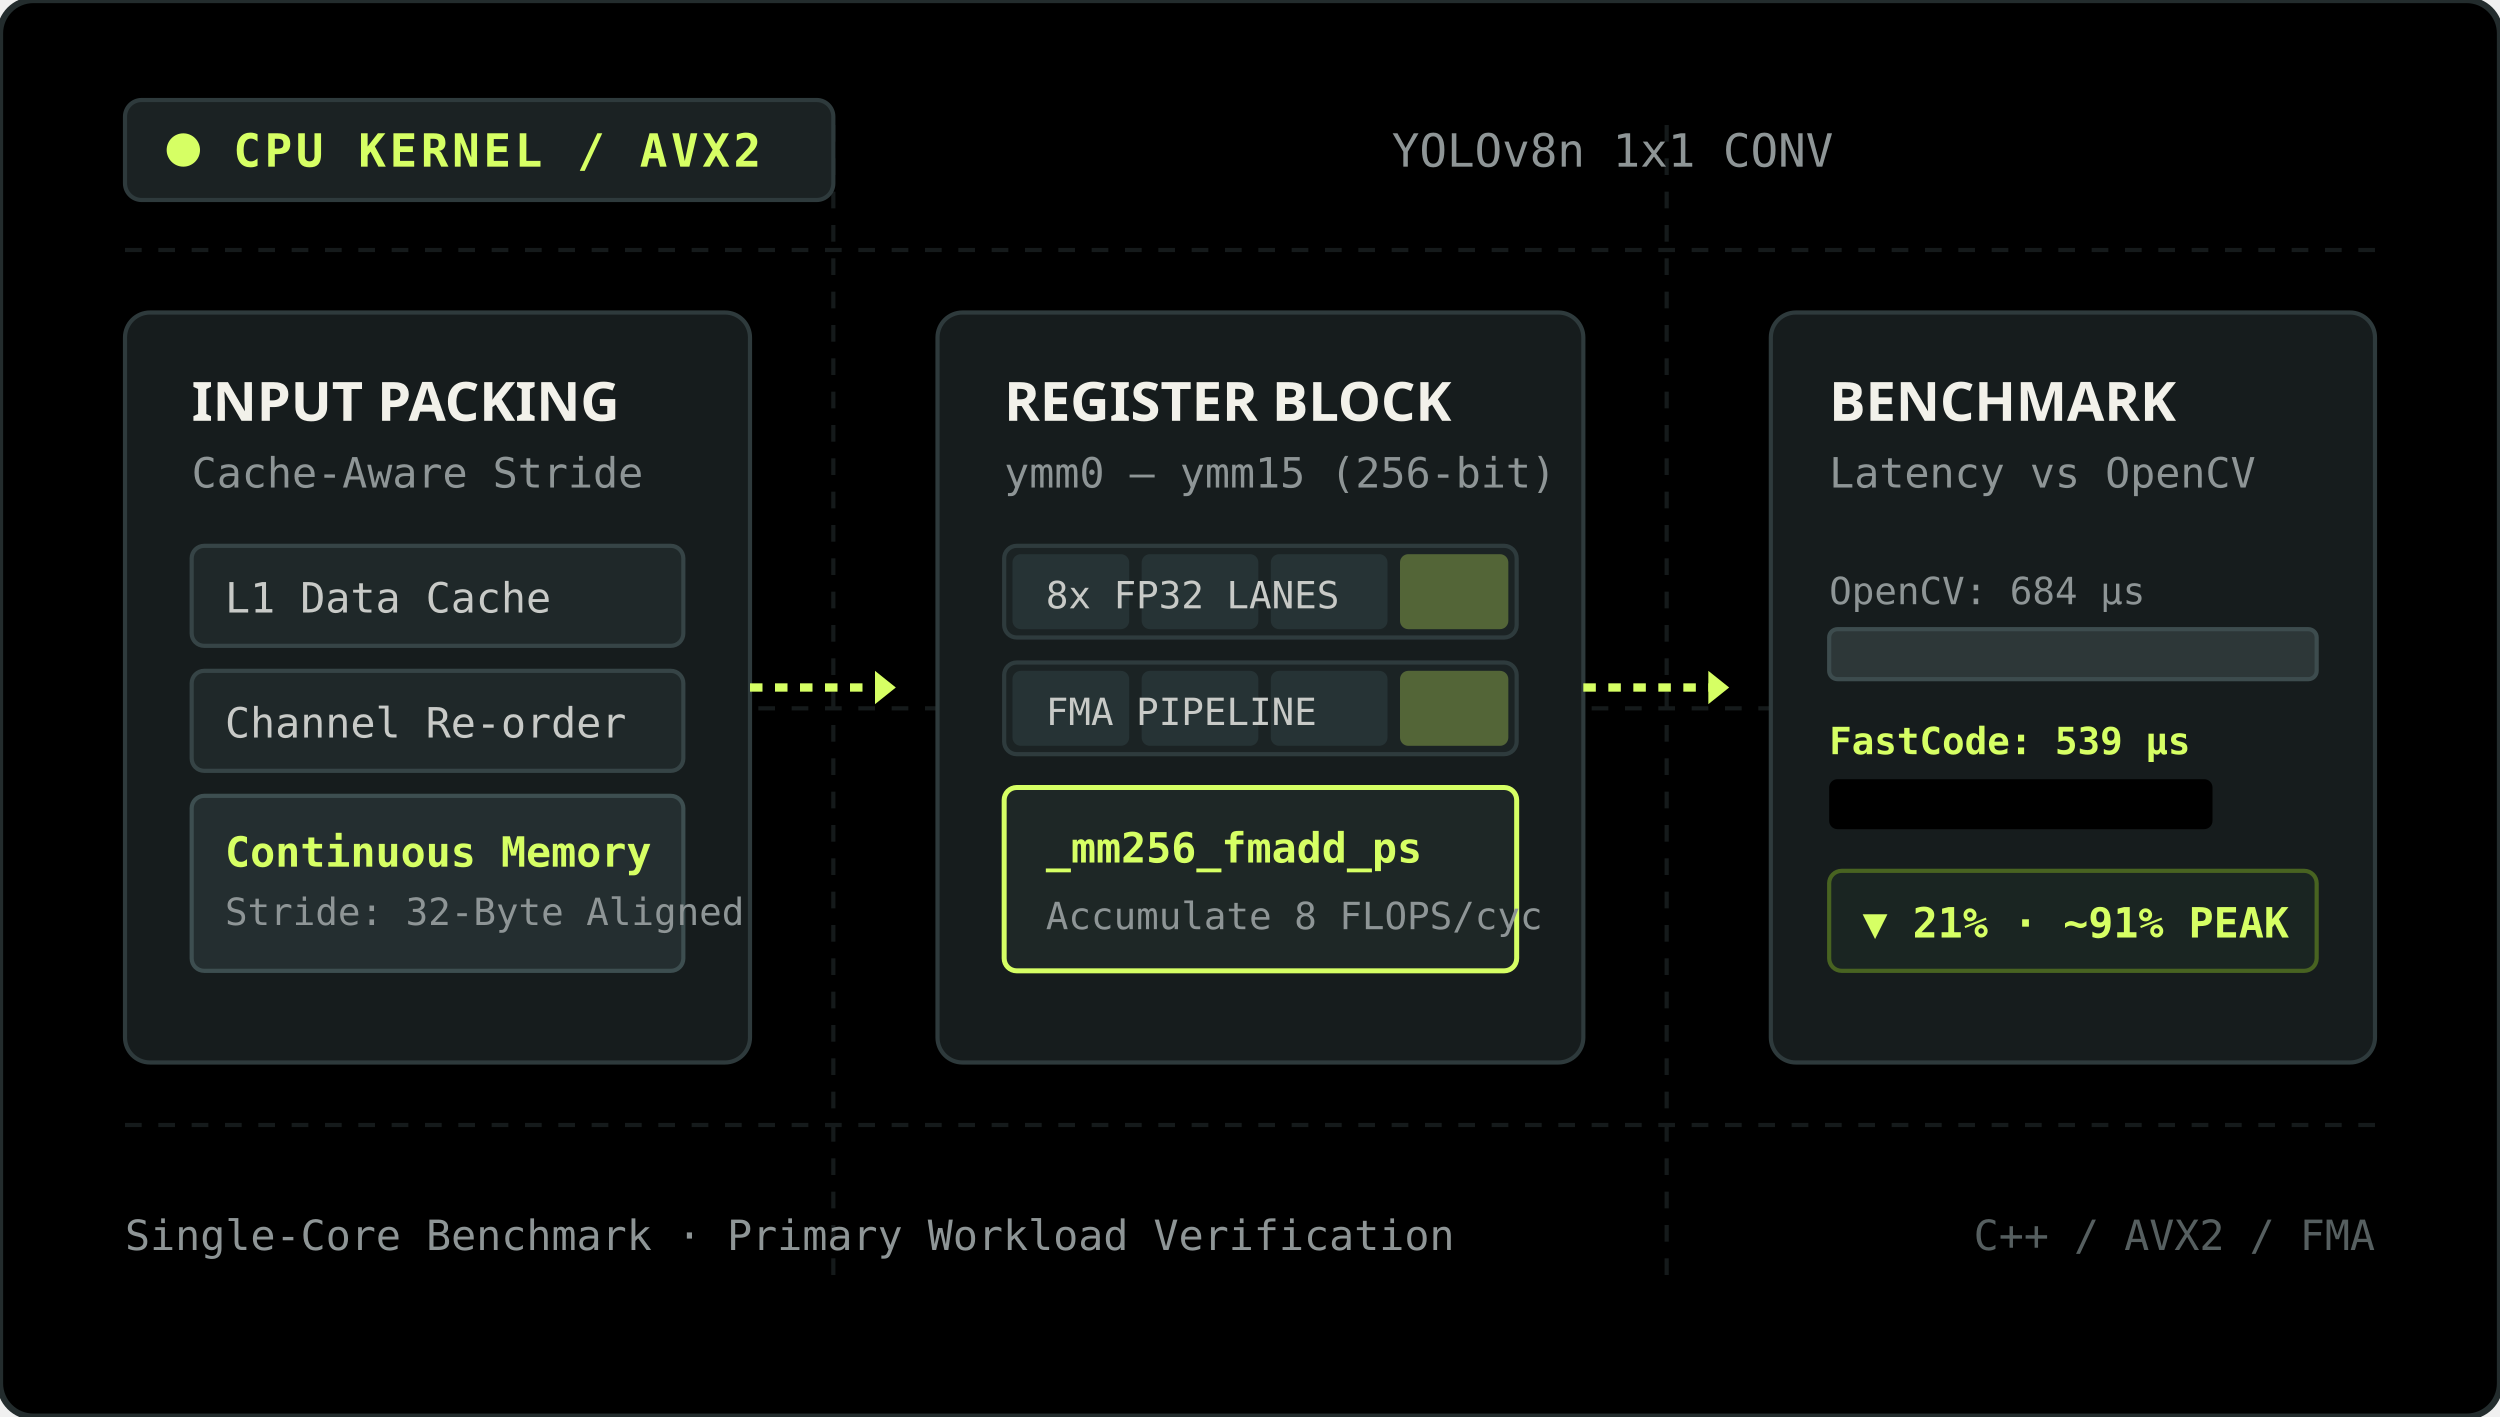
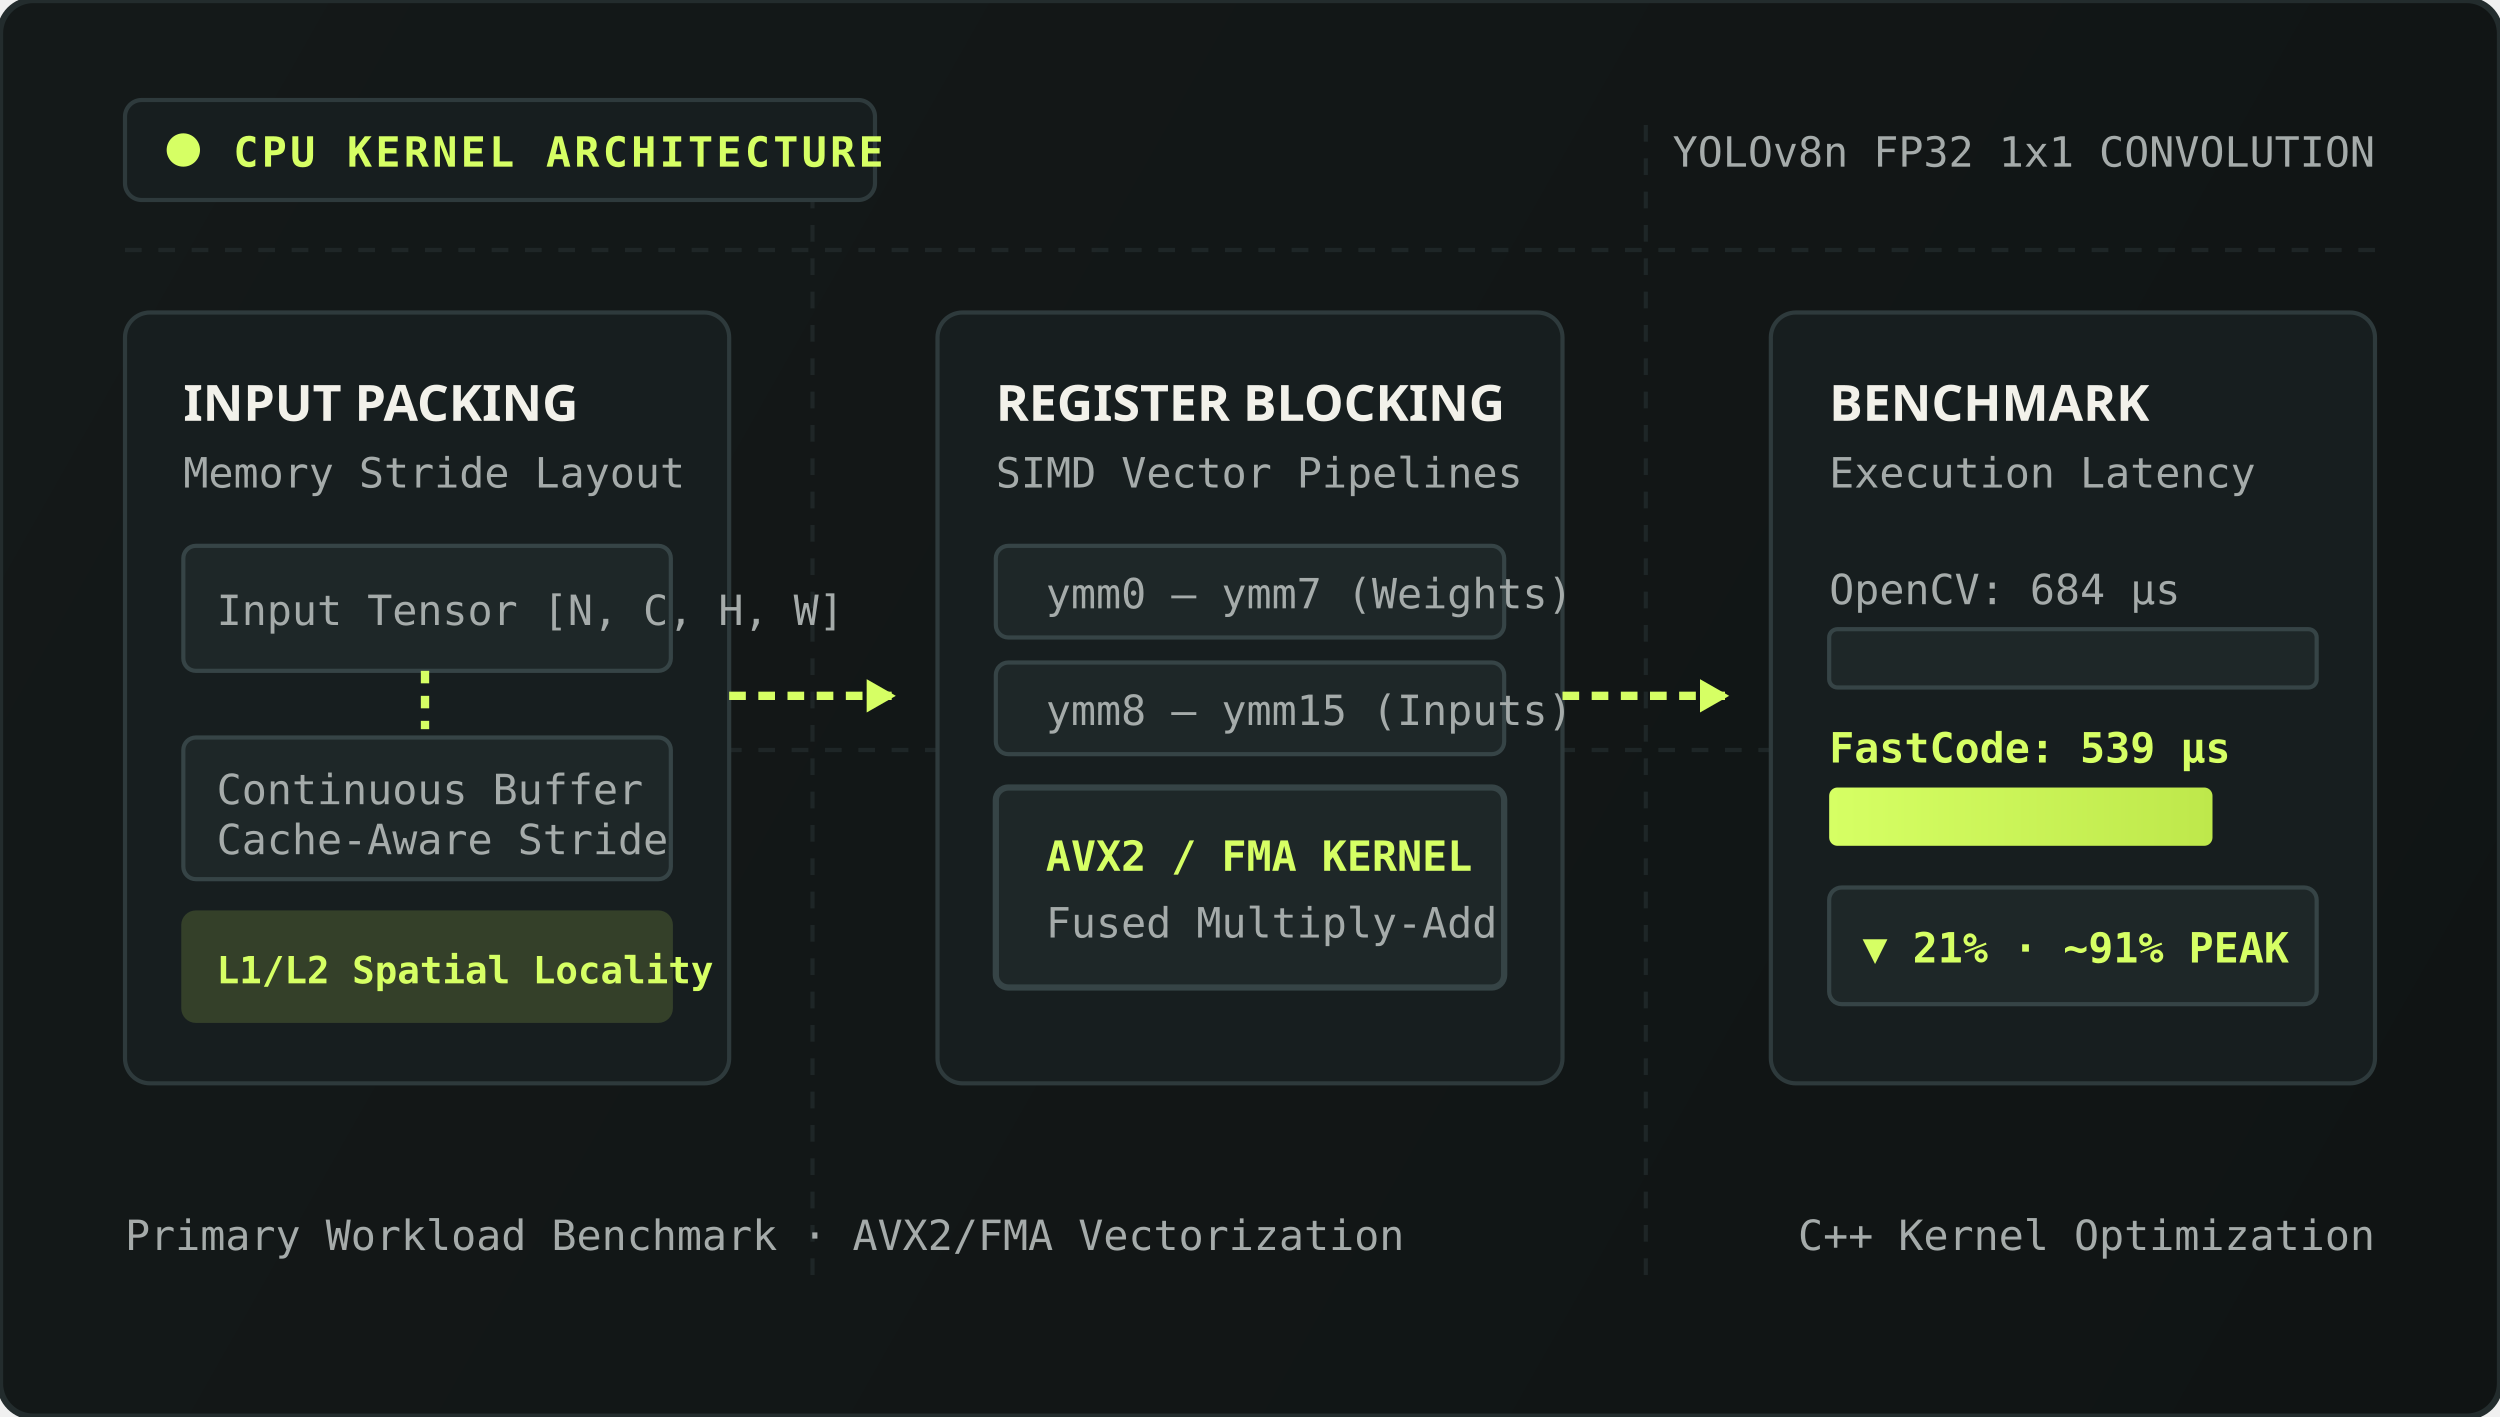
- <svg xmlns="http://www.w3.org/2000/svg" viewBox="0 0 600 340" fill="none" role="img" aria-label="FastCode CPU Kernel Architecture Diagram">
+ <svg xmlns="http://www.w3.org/2000/svg" viewBox="0 0 600 340" fill="none" role="img" aria-label="FastCode CPU Kernel Vector Optimization Architecture">
  <defs>
-     <linearGradient id="bgGrad" x1="0" y1="0" x2="600" y2="340" gradientUnits="userSpaceOnUse">
-       <stop offset="0%" stopColor="#141919" />
-       <stop offset="100%" stopColor="#101414" />
+     <linearGradient id="fastcodeGradDark" x1="0" y1="0" x2="600" y2="340" gradientUnits="userSpaceOnUse">
+       <stop offset="0%" stop-color="#141919" />
+       <stop offset="100%" stop-color="#101414" />
    </linearGradient>
-     <linearGradient id="regGrad" x1="0" y1="0" x2="0" y2="1">
-       <stop offset="0%" stopColor="#1f2829" />
-       <stop offset="100%" stopColor="#161c1d" />
+     <linearGradient id="limeBar" x1="0" y1="0" x2="1" y2="0">
+       <stop offset="0%" stop-color="#D6FF64" />
+       <stop offset="100%" stop-color="#BEE84B" />
    </linearGradient>
-     <linearGradient id="accGrad" x1="0" y1="0" x2="1" y2="1">
-       <stop offset="0%" stopColor="#D6FF64" />
-       <stop offset="100%" stopColor="#b4e63b" />
+     <linearGradient id="regBlock" x1="0" y1="0" x2="0" y2="1">
+       <stop offset="0%" stop-color="#212a2b" />
+       <stop offset="100%" stop-color="#171e1f" />
    </linearGradient>
  </defs>
-   <rect width="600" height="340" rx="8" fill="url(#bgGrad)" stroke="#232C2D" stroke-width="1.5" />
-   <g stroke="#232C2D" stroke-width="1" stroke-dasharray="4 4" opacity="0.6">
+   <style>
+     .bg-panel { fill: url(#fastcodeGradDark); stroke: #232C2D; }
+     .grid-line { stroke: #232C2D; stroke-width: 1; stroke-dasharray: 4 4; opacity: 0.7; }
+     .card-box { fill: #171E1F; stroke: #2E3A3C; }
+     .sub-box { fill: #1E2728; stroke: #364446; }
+     .header-text { fill: #F2F1EA; font-family: 'Space Grotesk', system-ui, sans-serif; font-weight: 700; }
+     .label-text { fill: #A5ABAA; font-family: 'JetBrains Mono', monospace; font-size: 10px; }
+     .accent-text { fill: #D6FF64; font-family: 'JetBrains Mono', monospace; font-weight: 700; }
+     .accent-line { stroke: #D6FF64; stroke-width: 2; }
+     .muted-line { stroke: #565F60; stroke-width: 1.5; }
+ 
+     @media (prefers-color-scheme: light) {
+       .bg-panel { fill: #EBECE5; stroke: #C8CDC4; }
+       .grid-line { stroke: #D2D6CE; }
+       .card-box { fill: #FFFFFF; stroke: #C8CDC4; }
+       .sub-box { fill: #F2F1EA; stroke: #C8CDC4; }
+       .header-text { fill: #101414; }
+       .label-text { fill: #454F50; }
+       .accent-text { fill: #101414; }
+       .accent-line { stroke: #101414; }
+       .muted-line { stroke: #8E9596; }
+     }
+   </style>
+   <rect width="600" height="340" rx="8" class="bg-panel" stroke-width="1.5" />
+   <g class="grid-line">
    <line x1="30" y1="60" x2="570" y2="60" />
-     <line x1="30" y1="170" x2="570" y2="170" />
-     <line x1="30" y1="270" x2="570" y2="270" />
-     <line x1="200" y1="30" x2="200" y2="310" />
-     <line x1="400" y1="30" x2="400" y2="310" />
+     <line x1="30" y1="180" x2="570" y2="180" />
+     <line x1="195" y1="30" x2="195" y2="310" />
+     <line x1="395" y1="30" x2="395" y2="310" />
  </g>
-   <rect x="30" y="24" width="170" height="24" rx="4" fill="#1b2223" stroke="#2e3a3c" />
-   <circle cx="44" cy="36" r="4" fill="#D6FF64" />
-   <text x="56" y="40" fill="#D6FF64" font-family="'JetBrains Mono', monospace" font-size="11" font-weight="600" letter-spacing="0.08em">CPU KERNEL / AVX2</text>
-   <text x="440" y="40" fill="#8E9596" font-family="'JetBrains Mono', monospace" font-size="11" text-anchor="end">YOLOv8n 1x1 CONV</text>
+   <g transform="translate(30, 24)">
+     <rect width="180" height="24" rx="4" class="card-box" />
+     <circle cx="14" cy="12" r="4" fill="#D6FF64" />
+     <text x="26" y="16" class="accent-text" font-size="10" letter-spacing="0.08em">CPU KERNEL ARCHITECTURE</text>
+   </g>
+   <text x="570" y="40" class="label-text" text-anchor="end">YOLOv8n FP32 1x1 CONVOLUTION</text>
  <g transform="translate(30, 75)">
-     <rect width="150" height="180" rx="6" fill="#161c1d" stroke="#2e3a3c" />
-     <text x="16" y="26" fill="#F2F1EA" font-family="'Space Grotesk', sans-serif" font-size="13" font-weight="600">INPUT PACKING</text>
-     <text x="16" y="42" fill="#8E9596" font-family="'JetBrains Mono', monospace" font-size="10">Cache-Aware Stride</text>
-     <rect x="16" y="56" width="118" height="24" rx="3" fill="#1f2829" stroke="#364446" />
-     <text x="24" y="72" fill="#C8CAC7" font-family="'JetBrains Mono', monospace" font-size="10">L1 Data Cache</text>
-     <rect x="16" y="86" width="118" height="24" rx="3" fill="#1f2829" stroke="#364446" />
-     <text x="24" y="102" fill="#C8CAC7" font-family="'JetBrains Mono', monospace" font-size="10">Channel Re-order</text>
-     <rect x="16" y="116" width="118" height="42" rx="3" fill="#242e30" stroke="#3d4e50" />
-     <text x="24" y="133" fill="#D6FF64" font-family="'JetBrains Mono', monospace" font-size="10" font-weight="600">Continuous Memory</text>
-     <text x="24" y="147" fill="#8E9596" font-family="'JetBrains Mono', monospace" font-size="9">Stride: 32-Byte Aligned</text>
+     <rect width="145" height="185" rx="6" class="card-box" />
+     <text x="14" y="26" class="header-text" font-size="12">INPUT PACKING</text>
+     <text x="14" y="42" class="label-text">Memory Stride Layout</text>
+     <rect x="14" y="56" width="117" height="30" rx="3" class="sub-box" />
+     <text x="22" y="75" class="label-text">Input Tensor [N, C, H, W]</text>
+     <path d="M72 86 V100" class="accent-line" stroke-dasharray="3 3" />
+     <rect x="14" y="102" width="117" height="34" rx="3" class="sub-box" />
+     <text x="22" y="118" class="label-text">Continuous Buffer</text>
+     <text x="22" y="130" class="label-text" font-size="9">Cache-Aware Stride</text>
+     <rect x="14" y="144" width="117" height="26" rx="3" fill="#D6FF64" opacity="0.15" stroke="#D6FF64" />
+     <text x="22" y="161" class="accent-text" font-size="9">L1/L2 Spatial Locality</text>
  </g>
-   <path d="M180 165 H215" stroke="#D6FF64" stroke-width="2" stroke-dasharray="3 3" />
-   <polygon points="215,165 210,161 210,169" fill="#D6FF64" />
+   <path d="M175 167 H215" class="accent-line" stroke-dasharray="4 3" />
+   <polygon points="215,167 208,163 208,171" fill="#D6FF64" />
  <g transform="translate(225, 75)">
-     <rect width="155" height="180" rx="6" fill="#161c1d" stroke="#2e3a3c" />
-     <text x="16" y="26" fill="#F2F1EA" font-family="'Space Grotesk', sans-serif" font-size="13" font-weight="600">REGISTER BLOCK</text>
-     <text x="16" y="42" fill="#8E9596" font-family="'JetBrains Mono', monospace" font-size="10">ymm0 – ymm15 (256-bit)</text>
-     <g transform="translate(16, 56)">
-       <rect width="123" height="22" rx="3" fill="#1b2324" stroke="#2e3b3d" />
-       <rect x="2" y="2" width="28" height="18" rx="2" fill="#263335" />
-       <rect x="33" y="2" width="28" height="18" rx="2" fill="#263335" />
-       <rect x="64" y="2" width="28" height="18" rx="2" fill="#263335" />
-       <rect x="95" y="2" width="26" height="18" rx="2" fill="#D6FF64" opacity="0.3" />
-       <text x="10" y="15" fill="#C8CAC7" font-family="'JetBrains Mono', monospace" font-size="9">8x FP32 LANES</text>
+     <rect width="150" height="185" rx="6" class="card-box" />
+     <text x="14" y="26" class="header-text" font-size="12">REGISTER BLOCKING</text>
+     <text x="14" y="42" class="label-text">SIMD Vector Pipelines</text>
+     <g transform="translate(14, 56)">
+       <rect width="122" height="22" rx="3" class="sub-box" />
+       <text x="12" y="15" class="label-text">ymm0 – ymm7 (Weights)</text>
    </g>
-     <g transform="translate(16, 84)">
-       <rect width="123" height="22" rx="3" fill="#1b2324" stroke="#2e3b3d" />
-       <rect x="2" y="2" width="28" height="18" rx="2" fill="#263335" />
-       <rect x="33" y="2" width="28" height="18" rx="2" fill="#263335" />
-       <rect x="64" y="2" width="28" height="18" rx="2" fill="#263335" />
-       <rect x="95" y="2" width="26" height="18" rx="2" fill="#D6FF64" opacity="0.3" />
-       <text x="10" y="15" fill="#C8CAC7" font-family="'JetBrains Mono', monospace" font-size="9">FMA PIPELINE</text>
+     <g transform="translate(14, 84)">
+       <rect width="122" height="22" rx="3" class="sub-box" />
+       <text x="12" y="15" class="label-text">ymm8 – ymm15 (Inputs)</text>
    </g>
-     <g transform="translate(16, 114)">
-       <rect width="123" height="44" rx="3" fill="#1e2726" stroke="#D6FF64" stroke-width="1.2" />
-       <text x="10" y="18" fill="#D6FF64" font-family="'JetBrains Mono', monospace" font-size="10" font-weight="600">_mm256_fmadd_ps</text>
-       <text x="10" y="34" fill="#8E9596" font-family="'JetBrains Mono', monospace" font-size="9">Accumulate 8 FLOPS/cyc</text>
+     <g transform="translate(14, 114)">
+       <rect width="122" height="48" rx="3" class="sub-box" stroke-width="1.5" />
+       <text x="12" y="20" class="accent-text" font-size="10">AVX2 / FMA KERNEL</text>
+       <text x="12" y="36" class="label-text" font-size="9">Fused Multiply-Add</text>
    </g>
  </g>
-   <path d="M380 165 H415" stroke="#D6FF64" stroke-width="2" stroke-dasharray="3 3" />
-   <polygon points="415,165 410,161 410,169" fill="#D6FF64" />
+   <path d="M375 167 H415" class="accent-line" stroke-dasharray="4 3" />
+   <polygon points="415,167 408,163 408,171" fill="#D6FF64" />
  <g transform="translate(425, 75)">
-     <rect width="145" height="180" rx="6" fill="#161c1d" stroke="#2e3a3c" />
-     <text x="14" y="26" fill="#F2F1EA" font-family="'Space Grotesk', sans-serif" font-size="13" font-weight="600">BENCHMARK</text>
-     <text x="14" y="42" fill="#8E9596" font-family="'JetBrains Mono', monospace" font-size="10">Latency vs OpenCV</text>
-     <text x="14" y="70" fill="#8E9596" font-family="'JetBrains Mono', monospace" font-size="9">OpenCV: 684 µs</text>
-     <rect x="14" y="76" width="117" height="12" rx="2" fill="#2d3738" stroke="#3d4c4e" />
-     <text x="14" y="106" fill="#D6FF64" font-family="'JetBrains Mono', monospace" font-size="9" font-weight="600">FastCode: 539 µs</text>
-     <rect x="14" y="112" width="92" height="12" rx="2" fill="url(#accGrad)" />
-     <g transform="translate(14, 134)">
-       <rect width="117" height="24" rx="3" fill="#1a2522" stroke="#486321" />
-       <text x="8" y="16" fill="#D6FF64" font-family="'JetBrains Mono', monospace" font-size="10" font-weight="700">▼ 21% · ~91% PEAK</text>
+     <rect width="145" height="185" rx="6" class="card-box" />
+     <text x="14" y="26" class="header-text" font-size="12">BENCHMARK</text>
+     <text x="14" y="42" class="label-text">Execution Latency</text>
+     <text x="14" y="70" class="label-text">OpenCV: 684 µs</text>
+     <rect x="14" y="76" width="117" height="14" rx="2" class="sub-box" />
+     <text x="14" y="108" class="accent-text" font-size="10">FastCode: 539 µs</text>
+     <rect x="14" y="114" width="92" height="14" rx="2" fill="url(#limeBar)" />
+     <g transform="translate(14, 138)">
+       <rect width="117" height="28" rx="3" class="sub-box" />
+       <text x="8" y="18" class="accent-text" font-size="10">▼ 21% · ~91% PEAK</text>
    </g>
  </g>
-   <text x="30" y="300" fill="#8E9596" font-family="'JetBrains Mono', monospace" font-size="10">Single-Core Benchmark · Primary Workload Verification</text>
-   <text x="570" y="300" fill="#565F60" font-family="'JetBrains Mono', monospace" font-size="10" text-anchor="end">C++ / AVX2 / FMA</text>
+   <text x="30" y="300" class="label-text">Primary Workload Benchmark · AVX2/FMA Vectorization</text>
+   <text x="570" y="300" class="label-text" text-anchor="end">C++ Kernel Optimization</text>
</svg>
